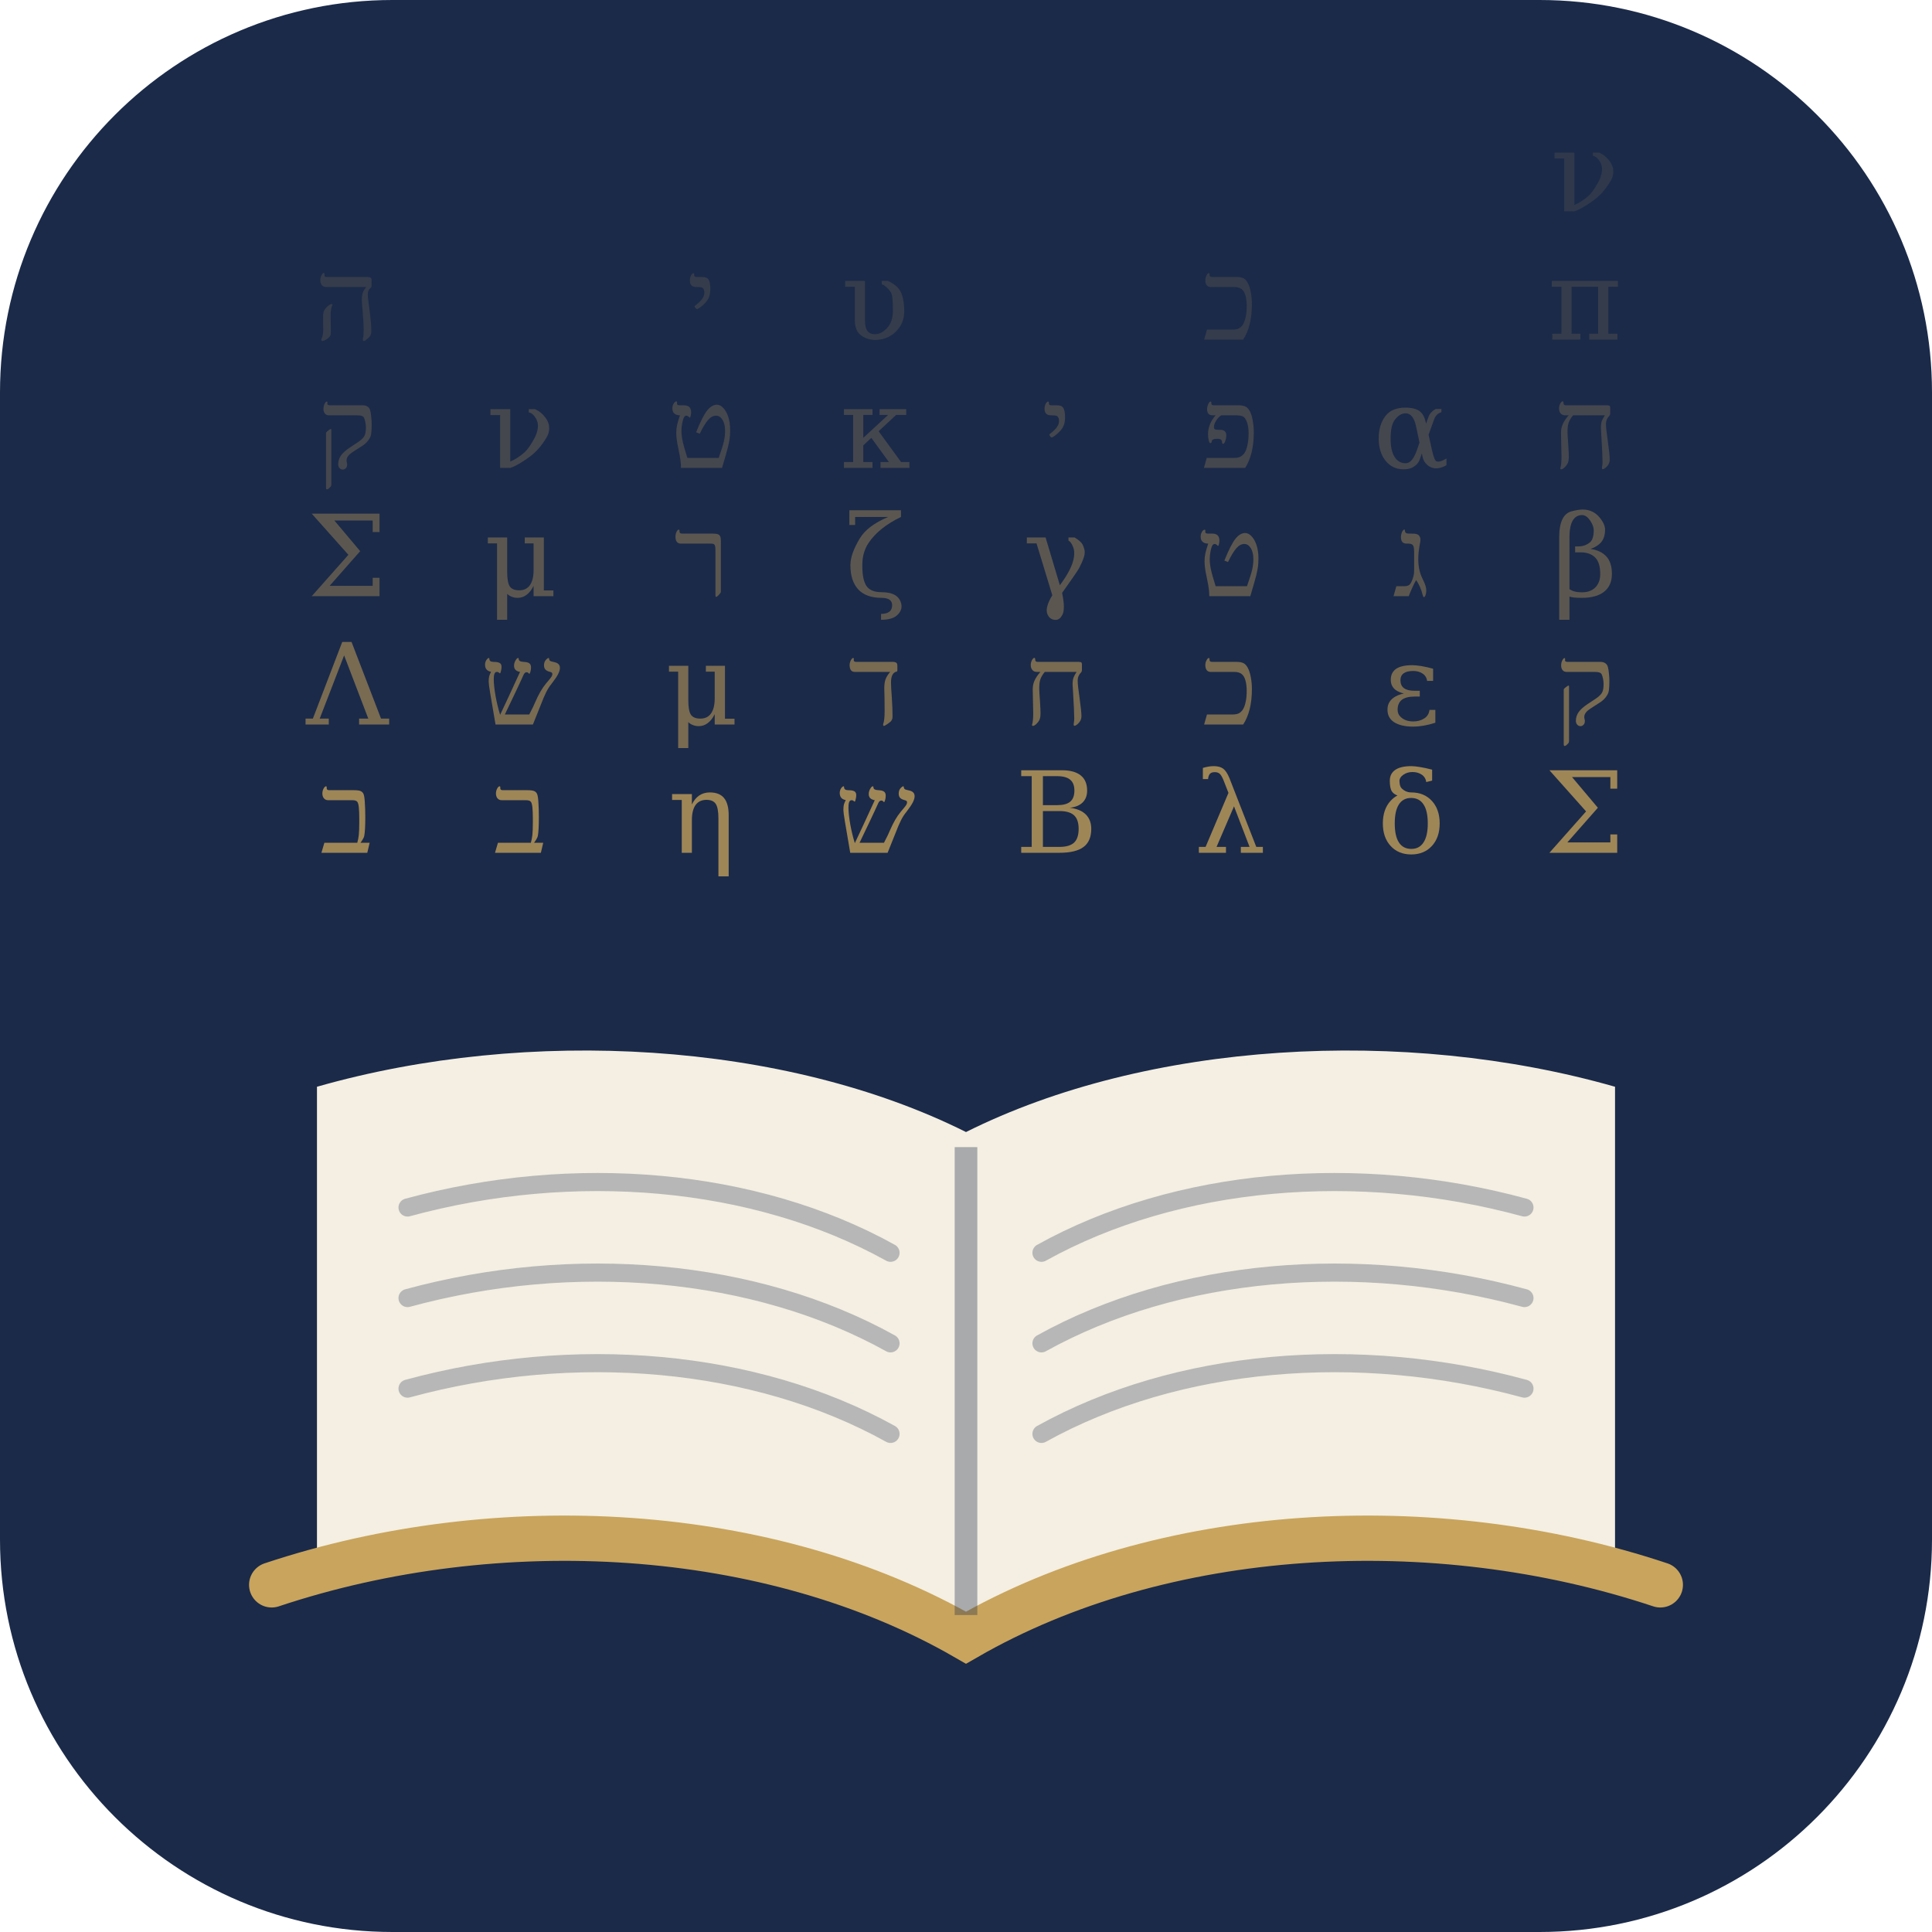
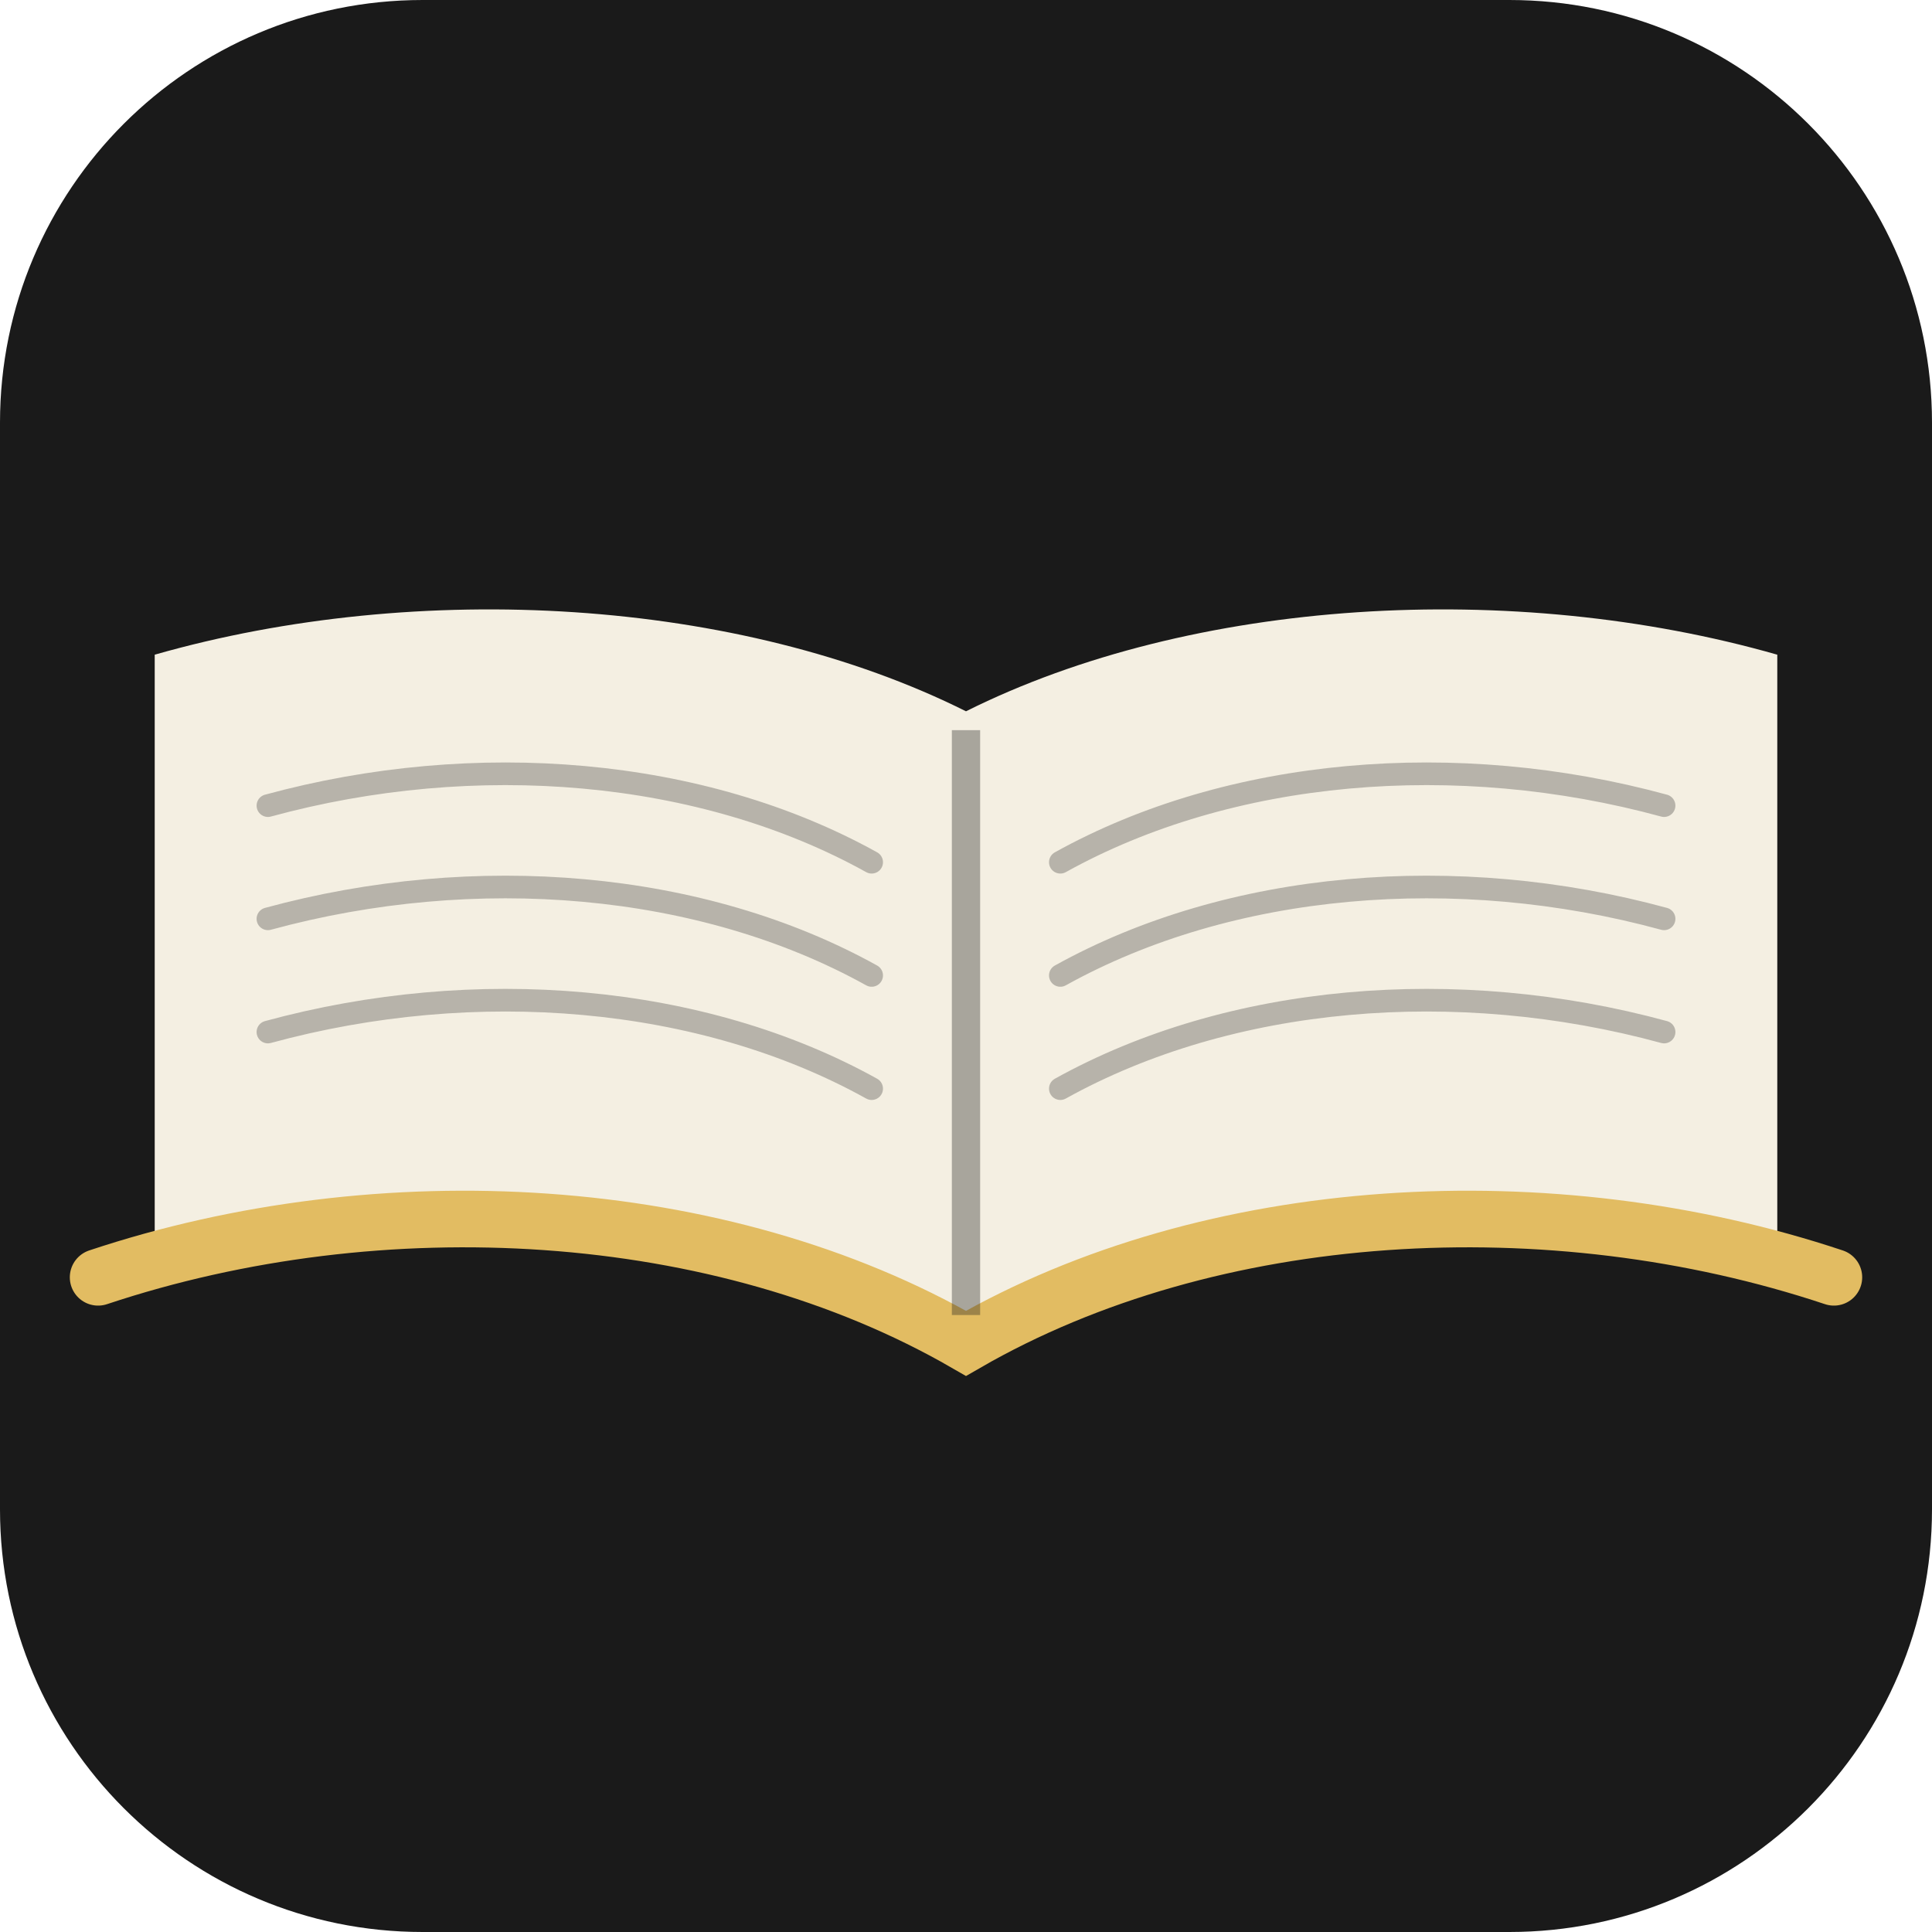
- <svg xmlns="http://www.w3.org/2000/svg" viewBox="0 0 256 256" width="256" height="256" role="img" aria-label="Christian Open Library">
-   <g transform="translate(0 0) scale(1.0)">
-     <rect width="256" height="256" rx="52" fill="#1b2a49" />
-     <g font-family="'DejaVu Serif', Georgia, 'Times New Roman', serif">
-       <text x="46" y="45" font-size="15" fill="#c9a45c" fill-opacity="0.15" text-anchor="middle">ה</text>
-       <text x="46" y="62" font-size="15" fill="#c9a45c" fill-opacity="0.24" text-anchor="middle">ק</text>
-       <text x="46" y="79" font-size="15" fill="#c9a45c" fill-opacity="0.37" text-anchor="middle">Σ</text>
-       <text x="46" y="96" font-size="15" fill="#c9a45c" fill-opacity="0.54" text-anchor="middle">Λ</text>
-       <text x="46" y="113" font-size="15" fill="#c9a45c" fill-opacity="0.75" text-anchor="middle">ב</text>
-       <text x="69" y="62" font-size="15" fill="#c9a45c" fill-opacity="0.24" text-anchor="middle">ν</text>
-       <text x="69" y="79" font-size="15" fill="#c9a45c" fill-opacity="0.37" text-anchor="middle">μ</text>
-       <text x="69" y="96" font-size="15" fill="#c9a45c" fill-opacity="0.54" text-anchor="middle">ש</text>
-       <text x="69" y="113" font-size="15" fill="#c9a45c" fill-opacity="0.75" text-anchor="middle">ב</text>
-       <text x="93" y="45" font-size="15" fill="#c9a45c" fill-opacity="0.15" text-anchor="middle">י</text>
-       <text x="93" y="62" font-size="15" fill="#c9a45c" fill-opacity="0.24" text-anchor="middle">ט</text>
-       <text x="93" y="79" font-size="15" fill="#c9a45c" fill-opacity="0.37" text-anchor="middle">ר</text>
-       <text x="93" y="96" font-size="15" fill="#c9a45c" fill-opacity="0.54" text-anchor="middle">μ</text>
-       <text x="93" y="113" font-size="15" fill="#c9a45c" fill-opacity="0.75" text-anchor="middle">η</text>
-       <text x="116" y="45" font-size="15" fill="#c9a45c" fill-opacity="0.15" text-anchor="middle">υ</text>
-       <text x="116" y="62" font-size="15" fill="#c9a45c" fill-opacity="0.24" text-anchor="middle">κ</text>
-       <text x="116" y="79" font-size="15" fill="#c9a45c" fill-opacity="0.37" text-anchor="middle">ζ</text>
-       <text x="116" y="96" font-size="15" fill="#c9a45c" fill-opacity="0.54" text-anchor="middle">ד</text>
-       <text x="116" y="113" font-size="15" fill="#c9a45c" fill-opacity="0.75" text-anchor="middle">ש</text>
-       <text x="140" y="62" font-size="15" fill="#c9a45c" fill-opacity="0.24" text-anchor="middle">י</text>
-       <text x="140" y="79" font-size="15" fill="#c9a45c" fill-opacity="0.37" text-anchor="middle">γ</text>
-       <text x="140" y="96" font-size="15" fill="#c9a45c" fill-opacity="0.54" text-anchor="middle">ח</text>
-       <text x="140" y="113" font-size="15" fill="#c9a45c" fill-opacity="0.75" text-anchor="middle">Β</text>
-       <text x="163" y="45" font-size="15" fill="#c9a45c" fill-opacity="0.15" text-anchor="middle">כ</text>
-       <text x="163" y="62" font-size="15" fill="#c9a45c" fill-opacity="0.24" text-anchor="middle">פ</text>
-       <text x="163" y="79" font-size="15" fill="#c9a45c" fill-opacity="0.37" text-anchor="middle">ט</text>
-       <text x="163" y="96" font-size="15" fill="#c9a45c" fill-opacity="0.54" text-anchor="middle">כ</text>
-       <text x="163" y="113" font-size="15" fill="#c9a45c" fill-opacity="0.75" text-anchor="middle">λ</text>
-       <text x="187" y="62" font-size="15" fill="#c9a45c" fill-opacity="0.24" text-anchor="middle">α</text>
-       <text x="187" y="79" font-size="15" fill="#c9a45c" fill-opacity="0.37" text-anchor="middle">ג</text>
-       <text x="187" y="96" font-size="15" fill="#c9a45c" fill-opacity="0.54" text-anchor="middle">ε</text>
-       <text x="187" y="113" font-size="15" fill="#c9a45c" fill-opacity="0.75" text-anchor="middle">δ</text>
-       <text x="210" y="28" font-size="15" fill="#c9a45c" fill-opacity="0.12" text-anchor="middle">ν</text>
-       <text x="210" y="45" font-size="15" fill="#c9a45c" fill-opacity="0.15" text-anchor="middle">π</text>
-       <text x="210" y="62" font-size="15" fill="#c9a45c" fill-opacity="0.24" text-anchor="middle">ח</text>
-       <text x="210" y="79" font-size="15" fill="#c9a45c" fill-opacity="0.37" text-anchor="middle">β</text>
-       <text x="210" y="96" font-size="15" fill="#c9a45c" fill-opacity="0.54" text-anchor="middle">ק</text>
-       <text x="210" y="113" font-size="15" fill="#c9a45c" fill-opacity="0.75" text-anchor="middle">Σ</text>
-     </g>
+ <svg xmlns="http://www.w3.org/2000/svg" viewBox="0 0 256 256" width="512" height="512" role="img" aria-label="Christian Open Library">
+   <rect width="256" height="256" rx="56" fill="#1a1a1a" />
+   <g transform="translate(128 128) scale(1.25) translate(-128 -177)">
    <path d="M128 150 C 104 138, 70 136, 42 144 L42 208 C 70 200, 104 202, 128 214 Z" fill="#f4efe2" />
    <path d="M128 150 C 152 138, 186 136, 214 144 L214 208 C 186 200, 152 202, 128 214 Z" fill="#f4efe2" />
-     <path d="M36 210 C 66 200, 102 202, 128 217 C 154 202, 190 200, 220 210" fill="none" stroke="#c9a45c" stroke-width="6" stroke-linecap="round" />
-     <g stroke="#1b2a49" stroke-opacity="0.28" stroke-width="2.4" stroke-linecap="round" fill="none">
+     <path d="M36 210 C 66 200, 102 202, 128 217 C 154 202, 190 200, 220 210" fill="none" stroke="#e2bc62" stroke-width="6" stroke-linecap="round" />
+     <g stroke="#1a1a1a" stroke-opacity="0.28" stroke-width="2.4" stroke-linecap="round" fill="none">
      <path d="M54 160 C 76 154, 100 156, 118 166" />
      <path d="M54 172 C 76 166, 100 168, 118 178" />
      <path d="M54 184 C 76 178, 100 180, 118 190" />
      <path d="M202 160 C 180 154, 156 156, 138 166" />
      <path d="M202 172 C 180 166, 156 168, 138 178" />
      <path d="M202 184 C 180 178, 156 180, 138 190" />
    </g>
-     <path d="M128 152 L128 214" stroke="#1b2a49" stroke-opacity="0.35" stroke-width="3" />
+     <path d="M128 152 L128 214" stroke="#1a1a1a" stroke-opacity="0.35" stroke-width="3" />
  </g>
</svg>
